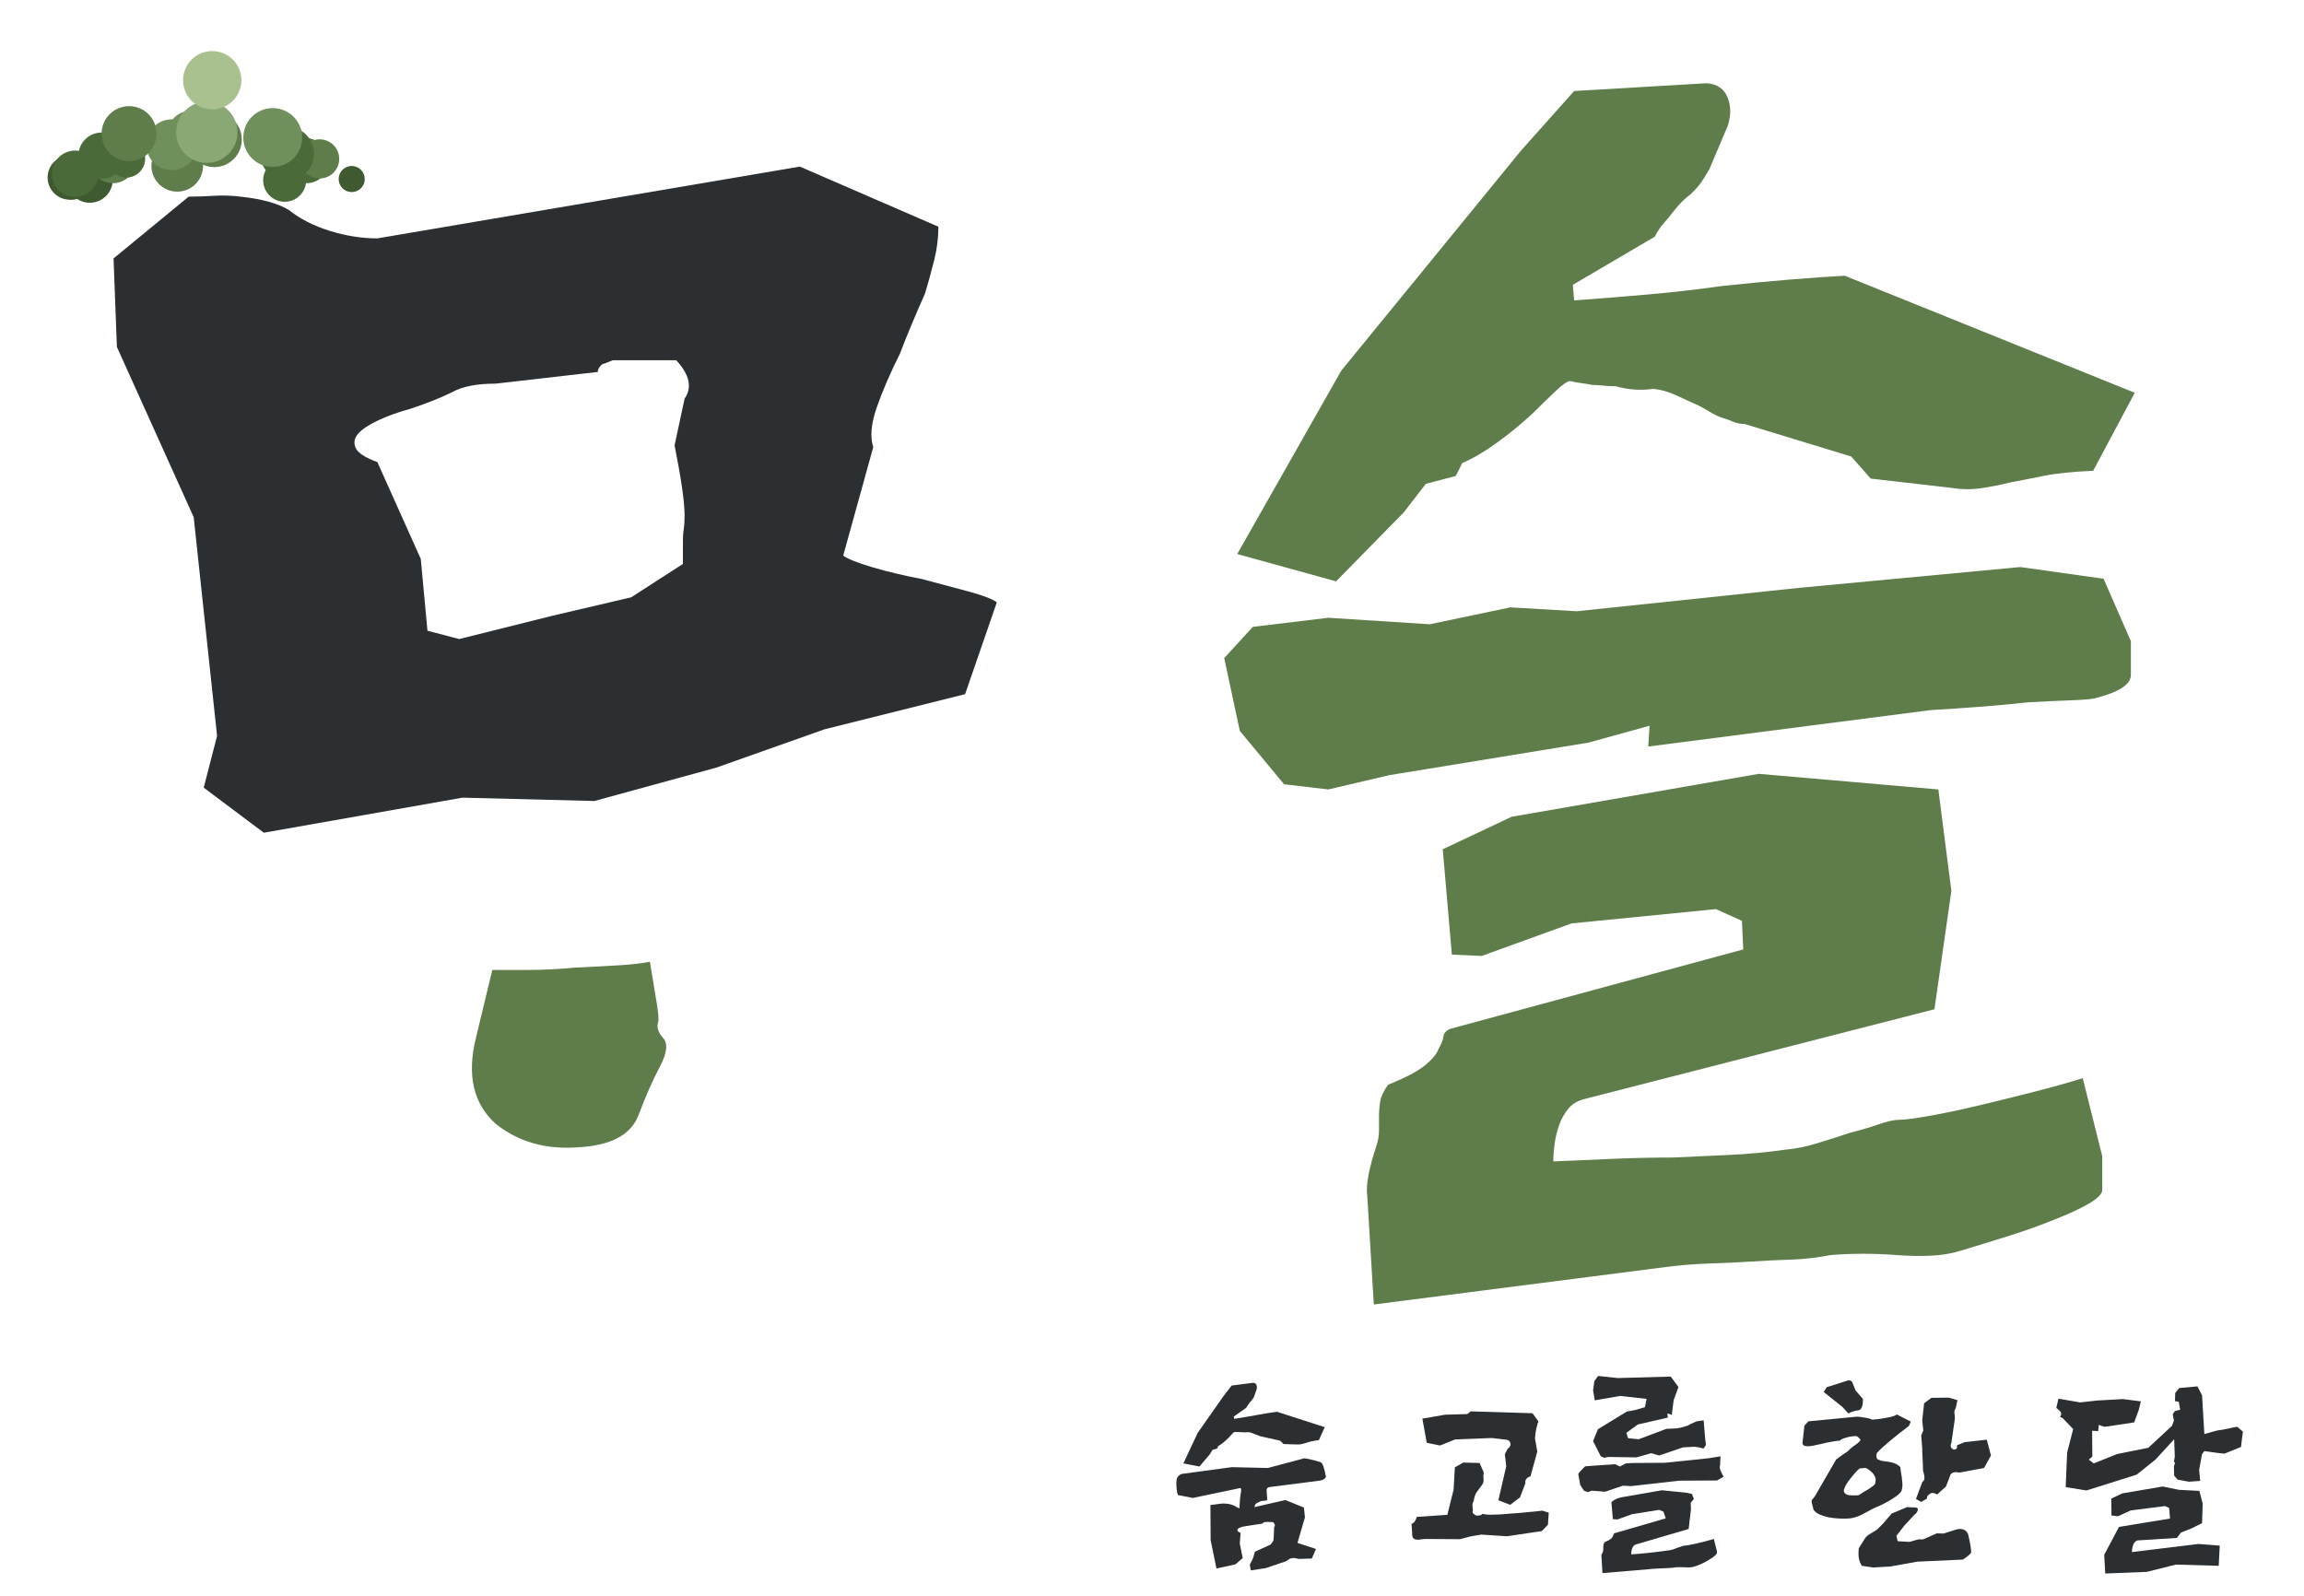
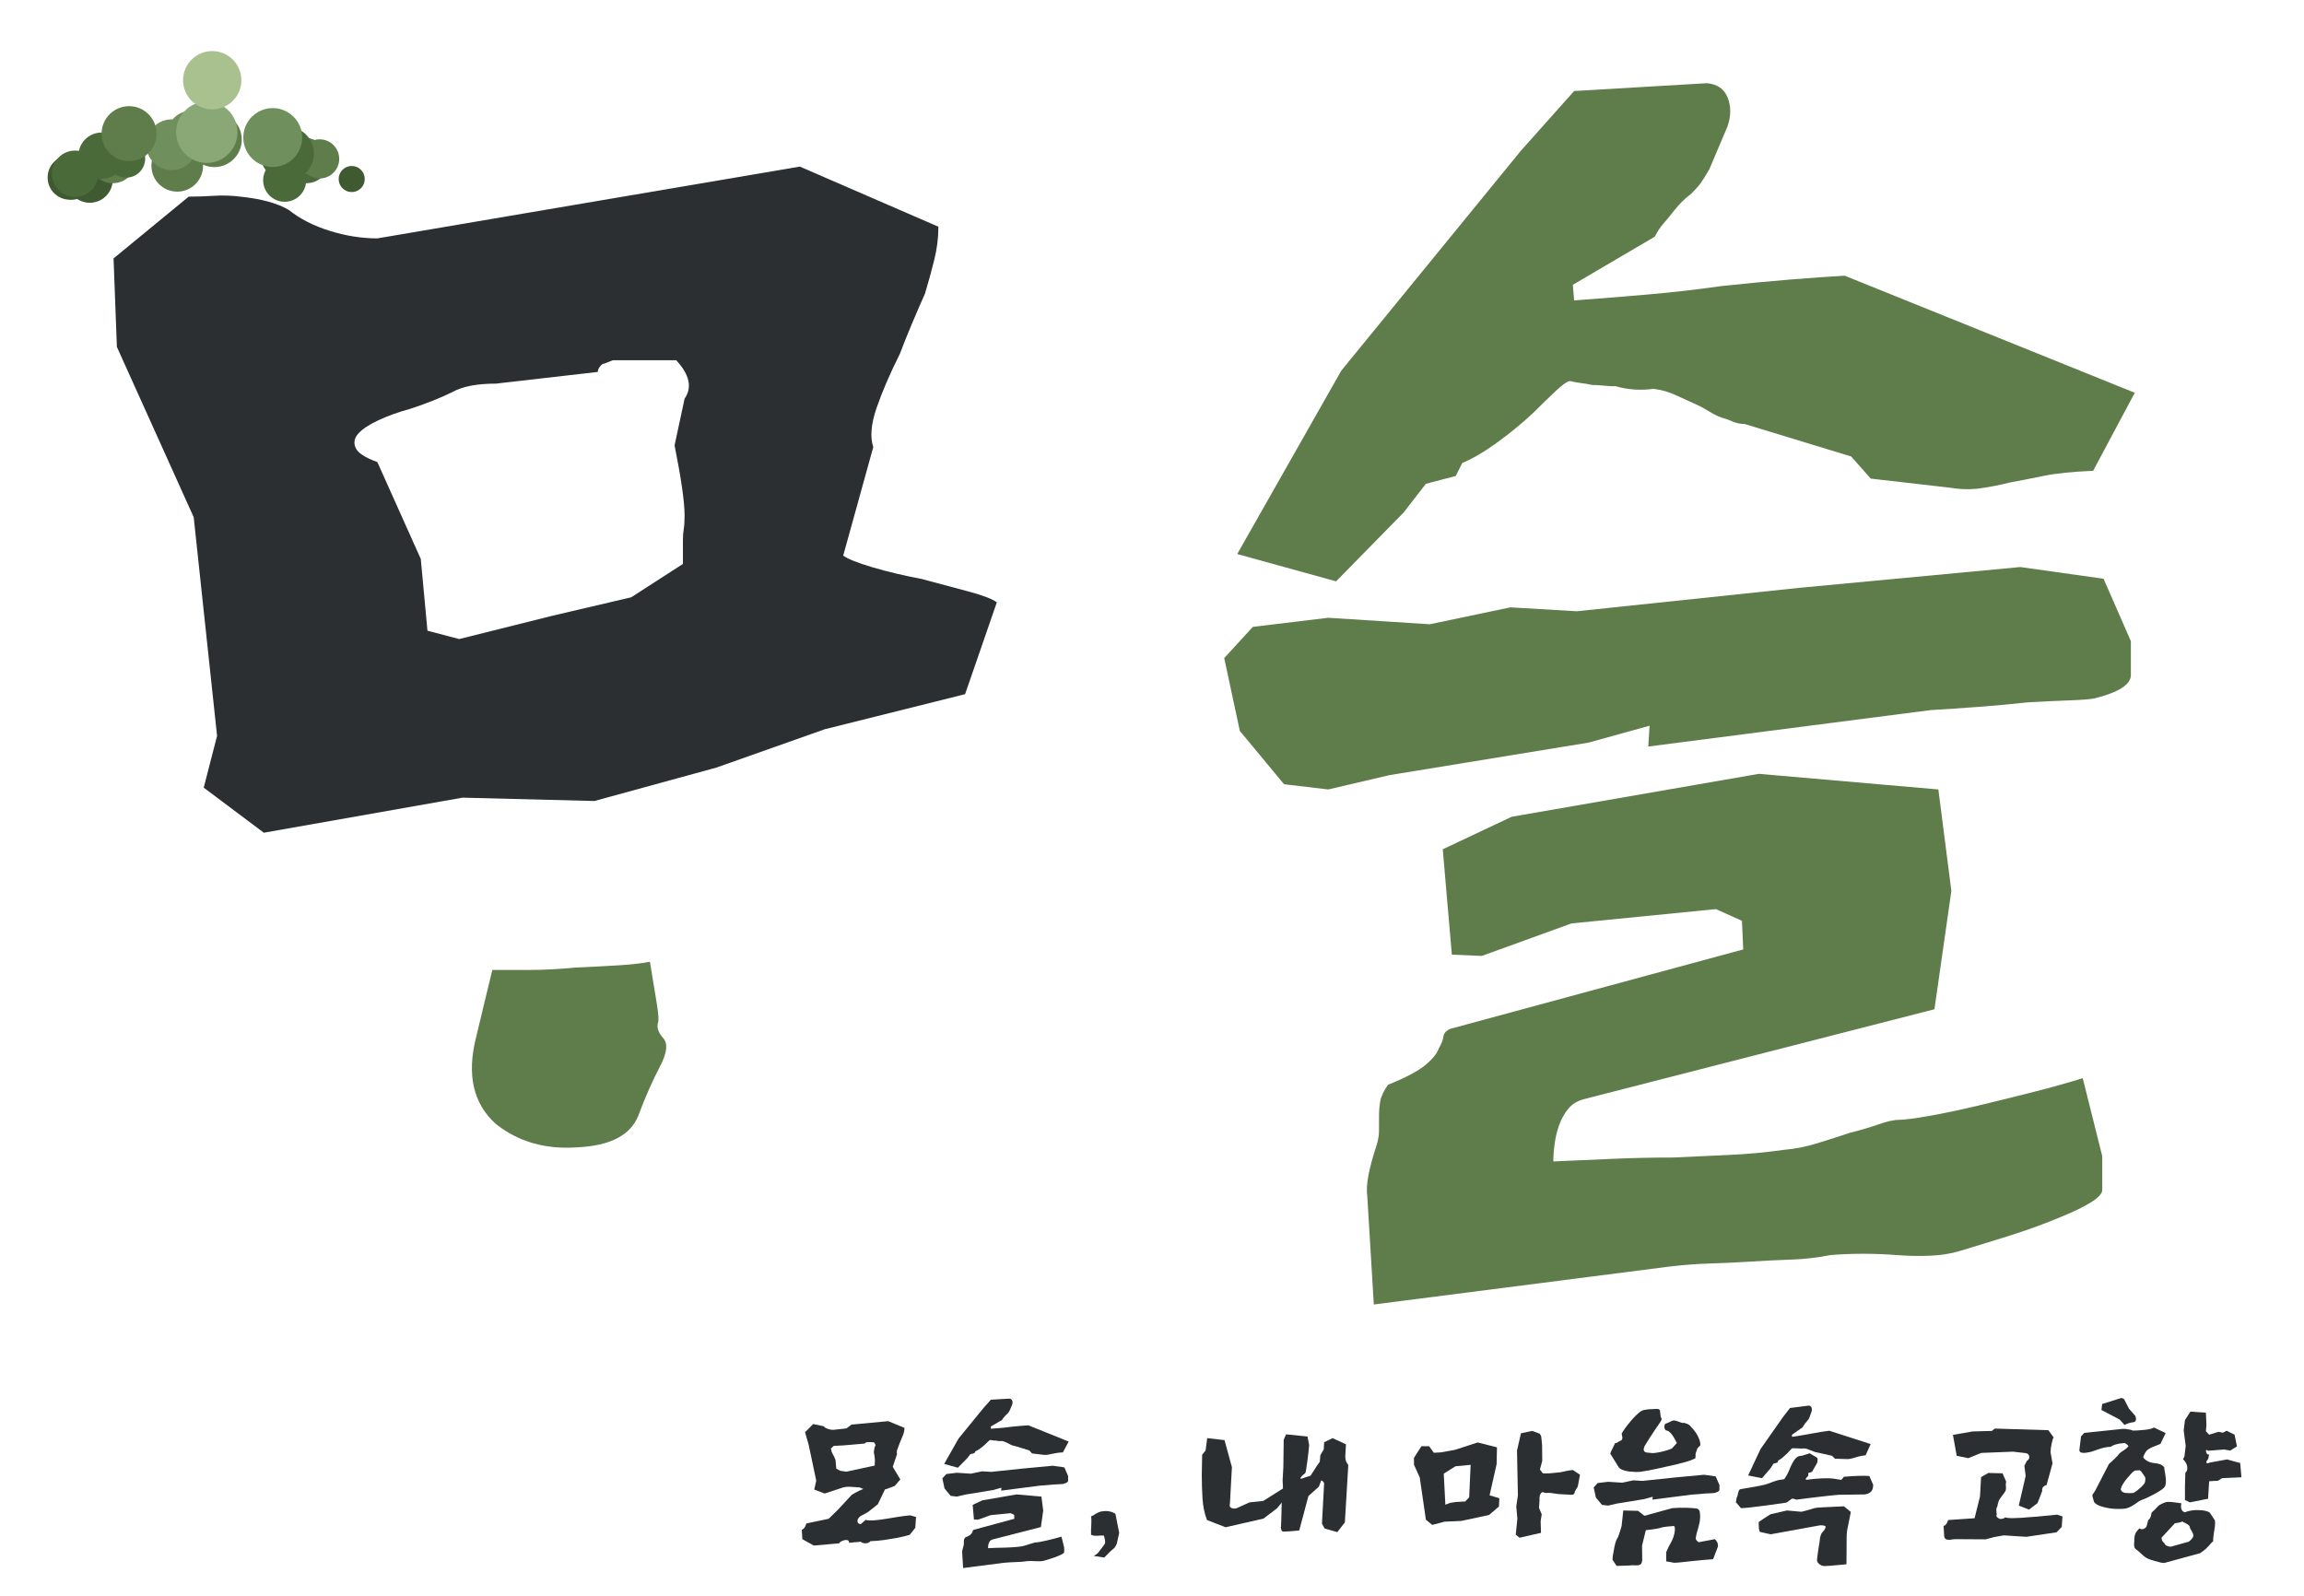
<svg xmlns="http://www.w3.org/2000/svg" viewBox="0 0 1660 1150" role="img" aria-label="ᄆᆞ슬">
  <path transform="translate(-43.3 864.7) scale(1.203 -1.203)" d="M194 220 158 247 166 278 152 409 106 511 104 564 149 601Q156 601 164.0 601.5Q172 602 180 601Q199 599 209 593Q219 585 233.5 580.5Q248 576 262 576L515 619L598 583Q598 573 595.5 563.0Q593 553 590 543Q586 534 582.0 524.5Q578 515 575 507Q566 489 561.0 474.5Q556 460 559 451L541 386Q545 383 558.5 379.0Q572 375 588 372Q603 368 616.0 364.5Q629 361 633 358L614 303L530 282L465 259L392 239L313 241ZM292 341 311 336 367 350 414 361 445 381V395Q445 399 445.5 402.0Q446 405 446 410Q446 422 440 452L446 480Q453 490 441 503H403L398 501Q397 501 396 500Q394 498 394 496L333 489Q316 489 307 484Q297 479 282 474Q271 471 262.5 467.0Q254 463 250.5 459.0Q247 455 249.0 450.5Q251 446 262 442L288 384Z" fill="#2b2f31" />
  <path transform="translate(-11.9 1101.7) scale(0.8409 -0.8409)" d="M582 421Q589 414 579.5 396.0Q570 378 561 354Q551 329 509 327Q468 324 439 347Q410 373 422 421Q428 446 431.5 460.5Q435 475 436 479Q450 479 468.0 479.0Q486 479 507 481Q529 482 545.0 483.0Q561 484 571 486Q575 462 577.0 449.5Q579 437 578 434Q576 428 582 421Z" fill="#5e7d4a" />
  <path transform="translate(833.3 796.6) scale(0.9372 -0.9372)" d="M167 -153 162 -70Q161 -63 163.0 -53.0Q165 -43 169 -31Q171 -25 171.0 -19.0Q171 -13 171 -8Q171 -2 172.0 3.5Q173 9 178 16Q198 24 206.5 31.0Q215 38 217 44Q220 49 220.5 53.0Q221 57 226 59L451 120L450 142L430 151L319 140L250 115L227 116L220 197L273 222L463 255L601 243L611 165L598 74L329 5Q321 3 316.5 -2.5Q312 -8 309.5 -15.0Q307 -22 306.0 -29.5Q305 -37 305 -43Q328 -42 351.0 -41.0Q374 -40 397 -40Q419 -39 440.5 -38.0Q462 -37 483 -34Q495 -33 508.0 -29.0Q521 -25 533 -21Q545 -18 555.0 -14.5Q565 -11 571 -11Q577 -11 594.0 -8.0Q611 -5 632 0Q653 5 674.5 10.5Q696 16 712 21L727 -39V-65Q727 -73 692 -87Q675 -94 656.0 -100.0Q637 -106 617 -112Q607 -115 594.5 -115.5Q582 -116 569 -115Q543 -113 518 -115Q503 -118 487.5 -118.5Q472 -119 457 -120Q441 -121 425.0 -121.5Q409 -122 393 -124ZM664 414 728 405 749 357V331Q749 320 721 313Q716 312 702.0 311.5Q688 311 670 310Q652 308 632.0 306.5Q612 305 595 304L378 276L379 292L332 279L179 254L132 243L98 247L64 288L52 344L74 368L132 375L210 370L272 383L323 380L494 398ZM321 780 423 786Q435 785 439.0 775.0Q443 765 439 753L425 720Q421 713 418.5 709.5Q416 706 411 701Q407 698 404.0 695.0Q401 692 397 687Q394 683 390.0 678.5Q386 674 383 668L320 631L321 619Q348 621 377.0 623.5Q406 626 434 630Q462 633 486.5 635.0Q511 637 529 638L752 548L720 488Q696 487 681.5 484.0Q667 481 656 479Q644 476 633.0 474.5Q622 473 610 475L549 482L534 499L452 524Q447 524 442.5 526.0Q438 528 434 529Q429 531 425.0 533.5Q421 536 417 538Q408 542 399.5 546.0Q391 550 382 551Q367 549 353 553Q348 553 343.5 553.5Q339 554 335 554Q330 555 326.0 555.5Q322 556 318 557Q315 557 307.0 549.5Q299 542 289 532Q276 520 261.5 509.5Q247 499 235 494L230 484L207 478L190 456L138 403L62 424L142 565L280 734Z" fill="#5e7d4a" />
  <circle cx="205.1" cy="129.9" r="15.5" fill="#4b6a3a" />
  <circle cx="64.7" cy="129.6" r="16.5" fill="#3f5a30" />
  <circle cx="253.4" cy="129.0" r="9.4" fill="#3f5a30" />
  <circle cx="52.3" cy="128.7" r="15.1" fill="#3f5a30" />
  <circle cx="50.3" cy="127.9" r="16.0" fill="#3f5a30" />
  <circle cx="54.1" cy="125.2" r="16.7" fill="#4b6a3a" />
  <circle cx="127.7" cy="119.5" r="18.6" fill="#5e7d4a" />
  <circle cx="220.9" cy="115.9" r="16.1" fill="#4b6a3a" />
  <circle cx="90.5" cy="115.7" r="11.1" fill="#4b6a3a" />
  <circle cx="81.3" cy="115.2" r="16.8" fill="#5e7d4a" />
  <circle cx="230.3" cy="114.5" r="14.1" fill="#5e7d4a" />
  <circle cx="90.9" cy="114.3" r="13.7" fill="#4b6a3a" />
  <circle cx="73.2" cy="112.2" r="16.7" fill="#4b6a3a" />
  <circle cx="219.3" cy="112.2" r="13.1" fill="#5e7d4a" />
  <circle cx="206.8" cy="110.7" r="19.4" fill="#4b6a3a" />
  <circle cx="123.7" cy="104.3" r="18.3" fill="#6f8f5c" />
  <circle cx="154.4" cy="100.6" r="19.8" fill="#5e7d4a" />
  <circle cx="196.5" cy="99.1" r="21.2" fill="#6f8f5c" />
  <circle cx="93.0" cy="96.3" r="19.8" fill="#5e7d4a" />
  <circle cx="137.0" cy="96.1" r="16.1" fill="#6f8f5c" />
  <circle cx="149.0" cy="95.3" r="22.1" fill="#8aa876" />
  <circle cx="152.9" cy="57.8" r="21.0" fill="#a9c08f" />
-   <path transform="translate(840.0 1110.0) scale(0.15 -0.15)" d="M317 352 490 348 663 394Q669 395 684.0 391.5Q699 388 716 384Q731 380 744 375Q757 371 769 304Q760 291 743 288Q735 287 675.0 279.0Q615 271 503 257Q491 256 487.0 251.0Q483 246 484 236L487 197Q487 193 480.0 191.5Q473 190 464 190Q455 189 446.5 184.0Q438 179 435 178Q429 175 426 163L425 160L574 194L663 158L668 111L632 -12L721 -41L701 -87L638 -89Q615 -82 602 -86Q595 -87 589 -92L577 -100L480 -133L408 -144L403 -116Q409 -106 413.0 -97.5Q417 -89 420 -81Q422 -73 424.0 -66.5Q426 -60 428 -54L503 -20L512 -8Q516 -2 517 2Q518 6 520 64Q529 74 515 88Q497 89 488.0 89.0Q479 89 474 88Q469 87 467.5 85.0Q466 83 464 81L380 68Q368 66 359.0 63.0Q350 60 346.0 55.5Q342 51 344.5 46.0Q347 41 359 36L355 -15L369 -85L334 -115L243 -135L215 1L214 170L268 177Q284 178 300.0 175.5Q316 173 330 166Q342 158 354 154V168Q355 183 356.0 197.0Q357 211 358 215Q358 219 359.0 223.5Q360 228 361 233Q363 244 359 252L129 204L58 218Q53 229 51 256Q50 269 50.5 278.5Q51 288 52 294Q53 303 62.0 311.0Q71 319 80 320ZM417 757Q430 758 434.5 748.0Q439 738 436 726L424 692Q420 681 411 672Q406 666 399.5 658.0Q393 650 386 637L326 595L328 584Q354 588 383.0 593.0Q412 598 440 603Q467 608 491.5 612.0Q516 616 534 618L763 544L735 482Q712 479 697.5 475.5Q683 472 672 468Q661 465 650.5 462.5Q640 460 626 461L565 463L549 479L465 498Q456 499 447.0 503.0Q438 507 429 510Q420 514 411.0 517.0Q402 520 393 520Q381 518 364 520Q355 520 346.0 520.5Q337 521 329 521Q327 521 319.5 513.0Q312 505 302 494Q291 483 277.5 471.5Q264 460 251 453L247 442L224 435L209 411L161 355L84 370L153 517L278 695L316 744Z" fill="#2b2f31" />
-   <path transform="translate(1005.0 1110.0) scale(0.15 -0.15)" d="M535 357 528 414 542 441Q557 450 555.0 465.5Q553 481 535 484L465 492L289 485L217 456L153 469L132 585L241 604L348 607L364 620L661 611L690 571Q685 564 683 551Q679 540 677 524Q675 516 674.5 507.5Q674 499 673 489L684 427L651 307Q641 306 632.5 296.5Q624 287 627 275L601 207L554 171L497 193ZM407 372 427 326Q425 315 425.0 307.5Q425 300 426 295Q426 283 425 279Q422 271 415.0 261.5Q408 252 393 232Q390 227 388.0 223.5Q386 220 385 216Q384 212 383.0 209.0Q382 206 381 203Q380 197 379.0 192.0Q378 187 376 184Q373 181 373 175Q372 172 372.5 169.0Q373 166 373 163Q373 159 373.5 154.5Q374 150 375 145Q369 134 380 126Q390 119 393 119Q396 119 405.5 120.0Q415 121 421 128Q438 122 476 124Q493 124 513.5 125.5Q534 127 556 129Q577 130 598.5 132.0Q620 134 640 136Q660 138 677.5 139.5Q695 141 709 143L739 133L735 75L706 45L539 20L414 28L362 19L313 6L145 7Q140 7 134.5 6.0Q129 5 124 5Q119 4 114.0 3.5Q109 3 105 4Q94 4 88.0 11.5Q82 19 83 37L80 80Q89 82 95.5 91.5Q102 101 105 113L252 123L282 244L288 351L328 374Z" fill="#2b2f31" />
-   <path transform="translate(1128.0 1110.0) scale(0.15 -0.15)" d="M177 -157 172 -74Q171 -69 173 -67Q175 -65 179 -55Q181 -49 181.0 -43.0Q181 -37 181 -32Q181 -26 182.0 -20.5Q183 -15 188 -8Q208 0 216.5 7.0Q225 14 227 20Q230 25 230.5 29.0Q231 33 236 35L481 106L470 138L450 147L319 126L250 101L227 102L220 183Q237 202 273 208L463 241L581 229L607 223L616 199L601 181L602 149L591 55L339 -19Q331 -21 326.5 -26.5Q322 -32 319.5 -39.0Q317 -46 316.0 -53.5Q315 -61 315 -67Q361 -64 406.0 -59.0Q451 -54 493 -48Q505 -47 516.5 -43.0Q528 -39 538 -35Q549 -32 557.0 -28.5Q565 -25 571 -25Q577 -25 594.0 -22.0Q611 -19 632 -14Q653 -9 674.5 -3.5Q696 2 712 7L727 -53V-59Q727 -64 717.5 -73.0Q708 -82 692 -91Q677 -101 657.0 -110.5Q637 -120 617 -126Q607 -129 596.5 -129.5Q586 -130 574 -129Q552 -128 528 -129Q513 -132 497.5 -132.5Q482 -133 467 -134Q451 -135 435.0 -135.5Q419 -136 403 -138ZM689 395 744 404 742 362Q738 348 745 334Q751 320 759 306L727 288L545 287L315 261L275 263L190 234L125 239L107 232L88 239L70 267L61 318Q61 321 65.5 326.5Q70 332 76 338Q81 344 86.5 349.0Q92 354 94 356L148 360L239 366L261 355L289 370L323 372L477 373ZM505 787 542 737 519 674 510 603 489 610 491 590 347 557 292 517 300 491 351 486 484 536 530 538Q549 540 565 545Q573 547 582.0 550.0Q591 553 600 559L629 572L663 577L670 493L674 458L662 441Q650 446 640 447L619 450L564 447L449 408L411 419L341 399L205 401L185 397L169 404L132 477L155 534L294 619L332 626L381 640L389 680L262 694L140 673L132 722L138 765L156 790L250 780Z" fill="#2b2f31" />
-   <path transform="translate(1293.0 1110.0) scale(0.15 -0.15)" d="M66 572 293 594Q303 595 318.5 593.0Q334 591 348 588Q361 585 369 582Q373 580 374 580Q377 580 382 581Q389 582 397.5 582.5Q406 583 417 585Q437 588 458.5 592.5Q480 597 491 605L558 571L549 550Q497 511 455.5 476.0Q414 441 396 421Q392 415 393.0 403.5Q394 392 400 389Q415 382 427 381L455 377Q469 375 482.5 369.5Q496 364 508 352Q509 336 512.0 320.5Q515 305 516 290Q521 260 513 237Q507 226 489.0 213.0Q471 200 450 188Q429 176 409.0 167.0Q389 158 379 154Q367 148 353.0 140.0Q339 132 323 124Q307 116 288.5 110.5Q270 105 249 105Q232 104 209.0 105.5Q186 107 163 111Q140 116 120.5 124.5Q101 133 91 147L82 182Q81 192 84 196Q86 198 89.5 202.0Q93 206 99 215L199 388Q206 394 215.5 401.0Q225 408 234 414Q244 420 251.5 425.5Q259 431 263 436Q272 445 279.0 450.0Q286 455 292 459Q298 463 304.0 468.0Q310 473 317 483Q303 502 292.5 501.5Q282 501 268 499Q254 496 239.5 491.5Q225 487 216 479Q208 479 198.5 477.5Q189 476 177 474Q166 472 153.0 469.5Q140 467 126 463Q112 460 104.0 458.5Q96 457 93 456Q66 450 51.0 453.5Q36 457 38 471L47 551ZM910 348 792 326Q777 329 768.0 327.5Q759 326 754 322Q749 318 747.5 313.0Q746 308 745 306L727 259L685 221L675 225Q659 233 646 221Q633 211 636 201L608 185L583 199L598 240L614 282Q620 285 622.0 291.0Q624 297 623.5 304.5Q623 312 621.0 320.0Q619 328 617 334L616 363L613 429V442L608 504L618 528L613 577L622 659L657 685L740 686L782 674L775 640L767 620L770 587L753 469Q747 455 751.5 447.0Q756 439 763 437Q770 435 776.0 439.5Q782 444 780 457L817 472L923 484L943 408ZM583 158Q595 156 591.0 143.5Q587 131 576 124L526 70L489 22Q490 18 491.0 13.5Q492 9 493 5Q493 -4 498 -4L552 -7L594 5H617L683 34L715 33L775 52Q788 56 798.5 55.0Q809 54 816.0 50.0Q823 46 827.0 40.5Q831 35 833 31Q842 -6 845.0 -28.0Q848 -50 848 -58Q846 -62 841.0 -67.0Q836 -72 829.5 -77.0Q823 -82 817.0 -86.0Q811 -90 808 -92L589 -102L461 -125L376 -130L323 -122Q314 -109 309.5 -90.0Q305 -71 308 -38L340 13L352 25L396 52L423 79L466 129L540 160ZM293 720 328 680Q329 628 306 625Q283 623 258 610L231 640L140 713L154 736L261 770L275 764ZM313 346Q302 338 290.0 324.0Q278 310 267 296Q255 281 247.5 268.0Q240 255 239 249Q232 236 242 226Q251 217 272.0 216.5Q293 216 307 217Q317 224 330.5 232.0Q344 240 356 247Q368 255 376.5 261.5Q385 268 387 273Q390 288 389.0 296.5Q388 305 380 317Q374 326 360.0 337.0Q346 348 339 348Z" fill="#2b2f31" />
-   <path transform="translate(1477.5 1110.0) scale(0.15 -0.15)" d="M142 663 222 672 347 679 433 668 423 627 401 567 276 548 257 546 231 555 228 525 199 527 200 403 183 388 207 370 319 415 469 445 583 551V552L592 576L586 606L596 621L622 628L615 666L597 669L598 708L617 732L705 740L727 697L738 511L799 528Q810 529 823.5 531.5Q837 534 851 537Q864 540 876.0 542.5Q888 545 896 546L923 523L914 449L835 417Q806 419 782 423Q769 425 757.5 426.5Q746 428 738 429L727 415L713 339L718 286L664 282L610 292L593 311L592 356L597 372L592 379L596 403L593 486L503 388L413 316L172 240L72 256L79 422L108 535L59 586L45 594Q55 609 47.0 618.5Q39 628 27 636L37 681ZM677 58 626 38 606 12 416 0Q401 -6 395.5 -23.5Q390 -41 390 -56L709 -17L812 -25L807 -122L602 -116L462 -151L262 -159L257 -69L328 65L573 105L569 156L549 165L384 144L323 116L292 120L291 201L344 226L538 259L616 243L714 238L730 177L727 83Z" fill="#2b2f31" />
+   <path transform="translate(565.6 1110.0) scale(0.13 -0.13)" d="M560 284Q556 284 554 283L514 200L458 156L417 134Q411 129 406.5 122.5Q402 116 401.5 109.0Q401 102 405.0 96.5Q409 91 419 90L447 114Q464 109 495.0 111.5Q526 114 562 120Q597 126 632.5 131.5Q668 137 694 139L726 130L722 70L691 31Q685 29 665.0 24.0Q645 19 615 13Q586 8 549.5 2.5Q513 -3 474 -4Q463 -16 446.0 -16.0Q429 -16 419 -7Q410 -8 402.0 -9.0Q394 -10 385 -10Q377 -11 369.5 -12.0Q362 -13 355 -13Q355 -1 346.5 1.5Q338 4 328 1Q318 -1 309.5 -6.5Q301 -12 300 -16Q279 -18 256.0 -20.0Q233 -22 213 -24L178 -27Q161 -29 159 -28L96 7L93 59Q102 62 108.5 71.5Q115 81 118 94L242 120L295 172L370 253Q379 259 390.0 264.5Q401 270 412 276Q417 278 423.0 280.5Q429 283 434 285L413 294Q400 294 388.0 295.5Q376 297 365 297Q341 299 320 293L220 260L162 282L173 331L156 412L131 530L111 600L156 645L214 633Q220 626 227.0 622.5Q234 619 241 617Q252 613 268 613L341 621L368 642L572 661L662 624Q662 605 654.0 584.0Q646 563 637 543Q629 523 623.0 506.0Q617 489 621 479L597 408L639 338L608 302ZM306 386 340 381 497 415Q498 432 498.0 446.0Q498 460 492 490L497 519Q503 525 500.5 531.0Q498 537 493 544Q475 545 466.0 545.0Q457 545 452 544Q447 543 445.5 541.0Q444 539 442 537L328 527L270 524L254 509L259 490Q263 480 266.0 475.5Q269 471 271 467Q273 464 275 458L280 445L284 398Z" fill="#2b2f31" />
+   <path transform="translate(672.2 1110.0) scale(0.13 -0.13)" d="M167 -153 162 -70Q161 -63 163.0 -53.0Q165 -43 169 -31Q171 -25 171.0 -19.0Q171 -13 171 -8Q171 -2 172.0 3.5Q173 9 178 16Q198 24 206.5 31.0Q215 38 217 44Q220 49 220.5 53.0Q221 57 226 59L451 120L450 142L430 151L319 140L250 115L227 116L220 197L273 222L463 255L601 243L611 165L598 74L329 5Q321 3 316.5 -2.5Q312 -8 309.5 -15.0Q307 -22 306.0 -29.5Q305 -37 305 -43Q328 -42 351.0 -41.0Q374 -40 397 -40Q419 -39 440.5 -38.0Q462 -37 483 -34Q495 -33 508.0 -29.0Q521 -25 533 -21Q545 -18 555.0 -14.5Q565 -11 571 -11Q577 -11 594.0 -8.0Q611 -5 632 0Q653 5 674.5 10.5Q696 16 712 21L727 -39V-65Q727 -73 692 -87Q675 -94 656.0 -100.0Q637 -106 617 -112Q607 -115 594.5 -115.5Q582 -116 569 -115Q543 -113 518 -115Q503 -118 487.5 -118.5Q472 -119 457 -120Q441 -121 425.0 -121.5Q409 -122 393 -124ZM664 414 728 405 749 357V331Q749 320 721 313Q716 312 702.0 311.5Q688 311 670 310Q652 308 632.0 306.5Q612 305 595 304L378 276L379 292L332 279L179 254L132 243L98 247L64 288L52 344L74 368L132 375L210 370L272 383L323 380L494 398ZM321 780 423 786Q435 785 439.0 775.0Q443 765 439 753L425 720Q421 713 418.5 709.5Q416 706 411 701Q407 698 404.0 695.0Q401 692 397 687Q394 683 390.0 678.5Q386 674 383 668L320 631L321 619Q348 621 377.0 623.5Q406 626 434 630Q462 633 486.5 635.0Q511 637 529 638L752 548L720 488Q696 487 681.5 484.0Q667 481 656 479Q644 476 633.0 474.5Q622 473 610 475L549 482L534 499L452 524Q447 524 442.5 526.0Q438 528 434 529Q429 531 425.0 533.5Q421 536 417 538Q408 542 399.5 546.0Q391 550 382 551Q367 549 353 553Q348 553 343.5 553.5Q339 554 335 554Q330 555 326.0 555.5Q322 556 318 557Q315 557 307.0 549.5Q299 542 289 532Q276 520 261.5 509.5Q247 499 235 494L230 484L207 478L190 456L138 403L62 424L142 565L280 734Z" fill="#2b2f31" />
+   <path transform="translate(778.8 1110.0) scale(0.13 -0.13)" d="M191 148 212 42Q210 32 207.5 21.0Q205 10 202 -3Q200 -17 195.0 -26.5Q190 -36 186 -41L164 -60L129 -95L71 -86Q90 -76 98 -65Q102 -61 109.5 -50.0Q117 -39 131 -21Q137 -12 132 8Q128 27 126 27H117Q113 27 107.5 27.0Q102 27 95 26Q69 24 56 32V56Q56 60 56.0 65.0Q56 70 57 75Q58 97 58.0 111.0Q58 125 56 134Q61 134 67.0 138.0Q73 142 81.0 147.0Q89 152 99.5 156.5Q110 161 125 162Q139 164 151.5 162.0Q164 160 173 157Q183 152 191 148Z" fill="#2b2f31" />
+   <path transform="translate(854.3 1110.0) scale(0.13 -0.13)" d="M755 93 767 316Q766 322 761.5 326.0Q757 330 751 333L738 298L680 246L629 55Q619 54 610.5 53.5Q602 53 595 52Q582 51 567.5 50.0Q553 49 545 49Q536 48 532.5 53.5Q529 59 528 65Q526 72 528 77Q529 80 532 210L506 178L431 121L221 73L118 113Q97 167 93.0 232.5Q89 298 89 362L91 475L110 498L119 567L215 556L256 406L245 205Q243 194 244.0 189.5Q245 185 250 182Q256 177 266.0 176.5Q276 176 283 179L354 211L430 219L539 288L537 335L541 405L543 558L556 588L675 576L684 529Q682 506 680.0 487.0Q678 468 676 454Q672 425 668.5 400.5Q665 376 663 374Q660 371 655.5 367.0Q651 363 646 359Q642 355 638.5 350.5Q635 346 636 342Q638 342 640.5 342.5Q643 343 647 344L664 350Q683 355 692 359L728 415L743 436L746 472L765 505L767 544L814 567L888 533L885 478Q883 463 886.0 448.0Q889 433 901 418L882 100L840 46L770 66Z" fill="#2b2f31" />
+   <path transform="translate(1016.8 1110.0) scale(0.13 -0.13)" d="M670 607 711 592Q720 583 721.0 570.0Q722 557 725 527L726 441L713 393L729 372Q743 370 767 372Q778 373 788.5 374.0Q799 375 808 376Q830 377 855 384Q866 386 876.5 388.0Q887 390 896 390L935 364L923 299L907 272Q905 252 888 253L815 257Q812 257 804.5 258.5Q797 260 787 261Q777 263 766.0 263.5Q755 264 745 263L731 267Q724 268 720.0 263.0Q716 258 713 251Q711 243 710.5 235.0Q710 227 711 224L708 180L723 145L717 107L719 42L600 15L579 32L588 121L582 188L591 250L586 498L608 594ZM329 419 245 411 180 370 189 198 215 208 246 213 299 216 321 239ZM81 115 47 349 15 420V458L56 522H99L125 486L164 488L242 502L368 543L475 516L473 423L434 250L488 234L486 188L431 141L277 108L185 104L116 86Z" fill="#2b2f31" />
+   <path transform="translate(1140.3 1110.0) scale(0.13 -0.13)" d="M325 381Q311 379 294.5 379.5Q278 380 258 382Q219 387 202 402L153 481Q154 488 165 509Q170 520 174.0 527.5Q178 535 180 540Q186 538 192 543Q195 544 197.5 546.0Q200 548 203 550Q211 552 214 555Q220 559 220 571L216 592Q222 604 236.0 623.0Q250 642 266 661Q282 680 298.5 696.0Q315 712 328 719Q342 725 367 727Q378 728 389.0 728.0Q400 728 409 729Q417 729 421.0 727.5Q425 726 427 723Q429 720 429.0 715.5Q429 711 430 705Q431 685 436 678Q441 671 428.5 653.5Q416 636 400 612Q384 588 367.5 562.5Q351 537 342 521Q337 507 338.5 500.0Q340 493 346 490Q352 487 360.5 486.5Q369 486 377 485Q385 483 401.0 485.0Q417 487 435 491Q452 495 468.5 500.0Q485 505 495 510L522 540Q519 545 513.5 556.0Q508 567 500 579Q492 591 482.5 600.0Q473 609 461 610Q455 616 453.5 622.5Q452 629 453.0 634.5Q454 640 456.0 643.5Q458 647 459 647Q461 647 466.5 649.5Q472 652 479 655Q485 658 491.5 661.0Q498 664 504 665Q512 665 520.0 662.5Q528 660 535 657Q543 654 549.5 652.0Q556 650 563 652Q567 650 572.0 648.5Q577 647 582 645Q586 643 590.5 640.0Q595 637 598 632Q606 624 616.5 611.5Q627 599 635 584Q643 570 648.0 555.0Q653 540 652 527L636 511L626 482L625 456Q608 445 560 432Q513 419 459 408Q433 402 409.5 397.0Q386 392 366 388Q355 386 347.5 385.0Q340 384 335 383Q329 382 325 381ZM673 364 737 355 758 307V281Q758 270 730 263Q725 262 711.0 261.5Q697 261 679 260Q661 258 641.0 256.5Q621 255 604 254L387 226L388 242L341 229L188 204L141 193L107 197L73 238L61 294L83 318L141 325L219 320L281 333L332 330L503 348ZM723 -104Q696 -106 667.5 -108.5Q639 -111 611 -114Q583 -117 556.5 -120.0Q530 -123 508 -124L463 -116V-65Q469 -50 476.0 -36.0Q483 -22 488 -14Q497 1 502.5 17.5Q508 34 510 48Q512 62 510.5 71.0Q509 80 504 80Q498 79 489.5 78.5Q481 78 471 77Q461 76 451.5 74.5Q442 73 435 71Q427 68 413.0 65.5Q399 63 385 61Q377 60 368.5 59.0Q360 58 350 57L329 -29L330 -110Q328 -125 323.0 -130.5Q318 -136 308.5 -137.5Q299 -139 286.0 -138.0Q273 -137 257 -139Q235 -140 215.0 -140.5Q195 -141 188 -141L165 -107Q165 -102 167.0 -86.5Q169 -71 173 -52Q176 -34 180.5 -16.5Q185 1 191 10Q196 18 200.5 30.5Q205 43 208 54Q210 59 212.0 66.5Q214 74 216 82L225 166L307 164L339 139Q340 136 350 138Q354 139 359.5 141.0Q365 143 373 145L497 179Q536 182 572.5 181.0Q609 180 631 177Q639 175 643.0 170.5Q647 166 649 159Q650 152 650.5 143.5Q651 135 651 128Q650 111 647.5 98.0Q645 85 641 72Q638 60 634.0 47.5Q630 35 628 20Q624 9 630 2Q632 -1 635.0 -3.5Q638 -6 642 -10L733 7Q740 0 745.0 -9.0Q750 -18 750 -33Z" fill="#2b2f31" />
+   <path transform="translate(1246.9 1110.0) scale(0.13 -0.13)" d="M430 747Q443 748 447.5 738.0Q452 728 449 716L437 682Q433 671 424 662Q419 656 412.5 648.0Q406 640 399 627L339 585L341 574Q367 578 396.0 583.0Q425 588 453 593Q480 598 504.5 602.0Q529 606 547 608L776 534L748 472Q725 469 710.5 465.5Q696 462 685 458Q674 455 663.5 452.5Q653 450 639 451L578 453L562 469L478 488Q469 489 460.0 493.0Q451 497 442 500Q433 504 424.0 507.0Q415 510 406 510Q394 508 377 510Q368 510 359.0 510.5Q350 511 342 511Q340 511 332.5 503.0Q325 495 315 484Q304 473 290.5 461.5Q277 450 264 443L260 432L237 425L222 401L174 345L97 360L166 507L291 685L329 734ZM391 159Q399 160 413.0 164.0Q427 168 441 172Q448 174 453.5 175.5Q459 177 464 179Q473 183 628 189L666 158Q661 131 657.0 112.0Q653 93 650 77Q643 49 643 18L642 -132Q626 -134 613.0 -135.0Q600 -136 590 -137Q570 -139 550.0 -140.5Q530 -142 521 -142Q503 -142 490 -130Q477 -119 479.0 -104.5Q481 -90 483 -71Q486 -53 488.5 -34.5Q491 -16 493 -8Q494 -1 494.5 6.5Q495 14 497 21Q499 29 502.0 35.5Q505 42 511 48Q523 60 526 72Q530 84 497 84L222 34L163 47Q159 51 157.5 60.5Q156 70 156 79Q155 88 155.5 95.5Q156 103 157 103Q167 110 174.5 115.0Q182 120 188 124Q200 131 210.0 138.0Q220 145 221 145L312 166L390 159ZM431 362Q431 358 425.5 353.0Q420 348 417 343Q414 339 418.0 337.0Q422 335 443 339Q453 340 469.0 341.5Q485 343 504 344Q522 345 540.5 344.5Q559 344 574 342L611 336Q613 335 615.0 337.5Q617 340 620 343Q622 346 624.0 349.0Q626 352 629 353Q674 357 712.0 358.0Q750 359 769 357L790 308Q790 279 775.0 267.5Q760 256 742 255L599 253Q577 251 550.5 248.5Q524 246 494 242Q464 239 431.0 234.5Q398 230 365 226L344 232Q339 231 334.0 227.5Q329 224 324 220Q319 216 314.0 212.5Q309 209 305 209Q225 197 159 189Q127 185 100.5 182.0Q74 179 57 179L29 212L33 235Q39 246 41 262Q43 270 45.5 276.0Q48 282 54 284Q59 285 71.5 287.0Q84 289 101 292Q118 295 138.5 298.5Q159 302 180 307Q191 309 202.5 313.0Q214 317 224 321Q235 325 245.0 328.5Q255 332 263 334Q278 337 284.5 337.5Q291 338 295 339Q298 340 300.5 344.5Q303 349 310 360Q318 373 325.5 392.0Q333 411 342 428Q351 446 363.5 458.0Q376 470 394 469L438 483L480 458Q483 450 482.0 443.0Q481 436 479 429L451 380Q433 375 431.0 374.0Q429 373 431 362Z" fill="#2b2f31" />
+   <path transform="translate(1389.9 1110.0) scale(0.13 -0.13)" d="M535 357 528 414 542 441Q557 450 555.0 465.5Q553 481 535 484L465 492L289 485L217 456L153 469L132 585L241 604L348 607L364 620L661 611L690 571Q685 564 683 551Q679 540 677 524Q675 516 674.5 507.5Q674 499 673 489L684 427L651 307Q641 306 632.5 296.5Q624 287 627 275L601 207L554 171L497 193ZM407 372 427 326Q425 315 425.0 307.5Q425 300 426 295Q426 283 425 279Q422 271 415.0 261.5Q408 252 393 232Q390 227 388.0 223.5Q386 220 385 216Q384 212 383.0 209.0Q382 206 381 203Q380 197 379.0 192.0Q378 187 376 184Q373 181 373 175Q372 172 372.5 169.0Q373 166 373 163Q373 159 373.5 154.5Q374 150 375 145Q369 134 380 126Q390 119 393 119Q396 119 405.5 120.0Q415 121 421 128Q438 122 476 124Q493 124 513.5 125.5Q534 127 556 129Q577 130 598.5 132.0Q620 134 640 136Q660 138 677.5 139.5Q695 141 709 143L739 133L735 75L706 45L539 20L414 28L362 19L313 6L145 7Q140 7 134.5 6.0Q129 5 124 5Q119 4 114.0 3.5Q109 3 105 4Q94 4 88.0 11.5Q82 19 83 37L80 80Q89 82 95.5 91.5Q102 101 105 113L252 123L282 244L288 351L328 374Z" fill="#2b2f31" />
+   <path transform="translate(1496.5 1110.0) scale(0.13 -0.13)" d="M40 596 250 618Q260 619 272.0 617.5Q284 616 293 614Q298 613 301.0 612.0Q304 611 306 610Q308 609 308 609H317Q324 609 332.5 609.5Q341 610 352 611Q373 612 394.0 615.5Q415 619 426 626L491 595L462 535Q433 524 417.0 517.0Q401 510 392 503Q384 497 379.0 488.5Q374 480 368 466Q363 460 377 449Q391 438 396 437Q408 431 419.0 430.0Q430 429 440 427Q450 426 460.5 422.0Q471 418 483 406Q484 391 487.0 376.5Q490 362 491 349Q495 320 488 301Q482 290 464.5 278.5Q447 267 427 256Q406 245 386.5 236.0Q367 227 357 224Q345 219 334.0 210.5Q323 202 311 195Q299 187 283.5 181.0Q268 175 248 175Q231 174 209.0 175.0Q187 176 164 181Q142 185 122.5 193.0Q103 201 94 213L85 246Q84 254 88 258Q90 260 93.0 264.0Q96 268 101 277L177 424Q184 430 192.5 438.0Q201 446 209.0 453.5Q217 461 223.5 468.0Q230 475 233 480Q241 488 248.0 492.5Q255 497 261 501Q267 505 272.5 509.5Q278 514 285 523Q271 540 261.0 539.5Q251 539 237 537Q224 535 209.5 530.5Q195 526 187 519Q172 519 153.5 515.0Q135 511 118 505Q100 499 86.0 494.0Q72 489 66 489Q40 483 25.5 486.5Q11 490 13 503L22 577ZM578 206Q575 191 576 184Q577 175 581.5 167.0Q586 159 598 156Q611 162 631.5 165.5Q652 169 673 168Q694 168 711.5 164.0Q729 160 736 153L764 111Q766 97 764.0 79.5Q762 62 759 46Q757 29 755.0 15.5Q753 2 755 -4Q746 -11 741.0 -17.5Q736 -24 729 -31Q722 -39 711.5 -48.5Q701 -58 681 -71L483 -125Q468 -125 450 -119Q432 -115 408 -107Q395 -103 385.5 -97.5Q376 -92 368 -85Q360 -78 352.5 -71.0Q345 -64 337 -57Q328 -51 323.5 -46.5Q319 -42 318 -36Q316 -31 316.0 -23.5Q316 -16 317 -3Q317 22 322.5 36.0Q328 50 346 67Q358 58 371.5 65.0Q385 72 387 84L394 112Q402 119 405.5 126.0Q409 133 410 139Q411 145 412.0 150.0Q413 155 418 159Q430 169 440.5 181.0Q451 193 458 197Q465 201 474.5 205.5Q484 210 491 212Q499 214 506.0 213.5Q513 213 524 213ZM911 350 803 345 782 331 732 328 726 231 625 211 598 224V301L600 375Q609 383 610.5 394.0Q612 405 609 417Q605 428 598.5 437.0Q592 446 587 450L595 465L602 524L591 610L598 667L628 714L714 708L717 640L714 605L732 586L784 602L808 597L829 608L873 586L886 521L849 498L815 504L727 497Q706 510 719 481L727 475L732 478L727 452Q712 434 718.0 429.5Q724 425 733 431L831 449L904 429ZM585 102Q586 105 587.5 106.0Q589 107 586 106Q583 104 573.0 101.0Q563 98 542 95L469 16Q467 10 471.0 0.5Q475 -9 484 -15Q486 -24 496.0 -29.0Q506 -34 519 -35L619 -7Q625 -3 633.5 6.0Q642 15 644 23Q645 30 642.5 37.0Q640 44 636 51Q632 57 628.5 63.0Q625 69 625 74Q625 78 620.0 83.0Q615 88 608.0 92.0Q601 96 594.5 99.0Q588 102 585 102ZM288 730 323 690Q334 658 311 655Q288 653 263 640L236 670L135 723L139 756L246 790L260 784ZM319 387Q308 379 296.0 366.0Q284 353 273 339Q261 324 253.5 311.5Q246 299 245 294Q239 281 248 272Q257 263 278.0 262.5Q299 262 313 263Q334 276 353.5 294.0Q373 312 376 321Q379 336 378.5 344.0Q378 352 369 363Q366 367 363.0 371.5Q360 376 357 380L351 386Q348 389 345 389Z" fill="#2b2f31" />
</svg>
